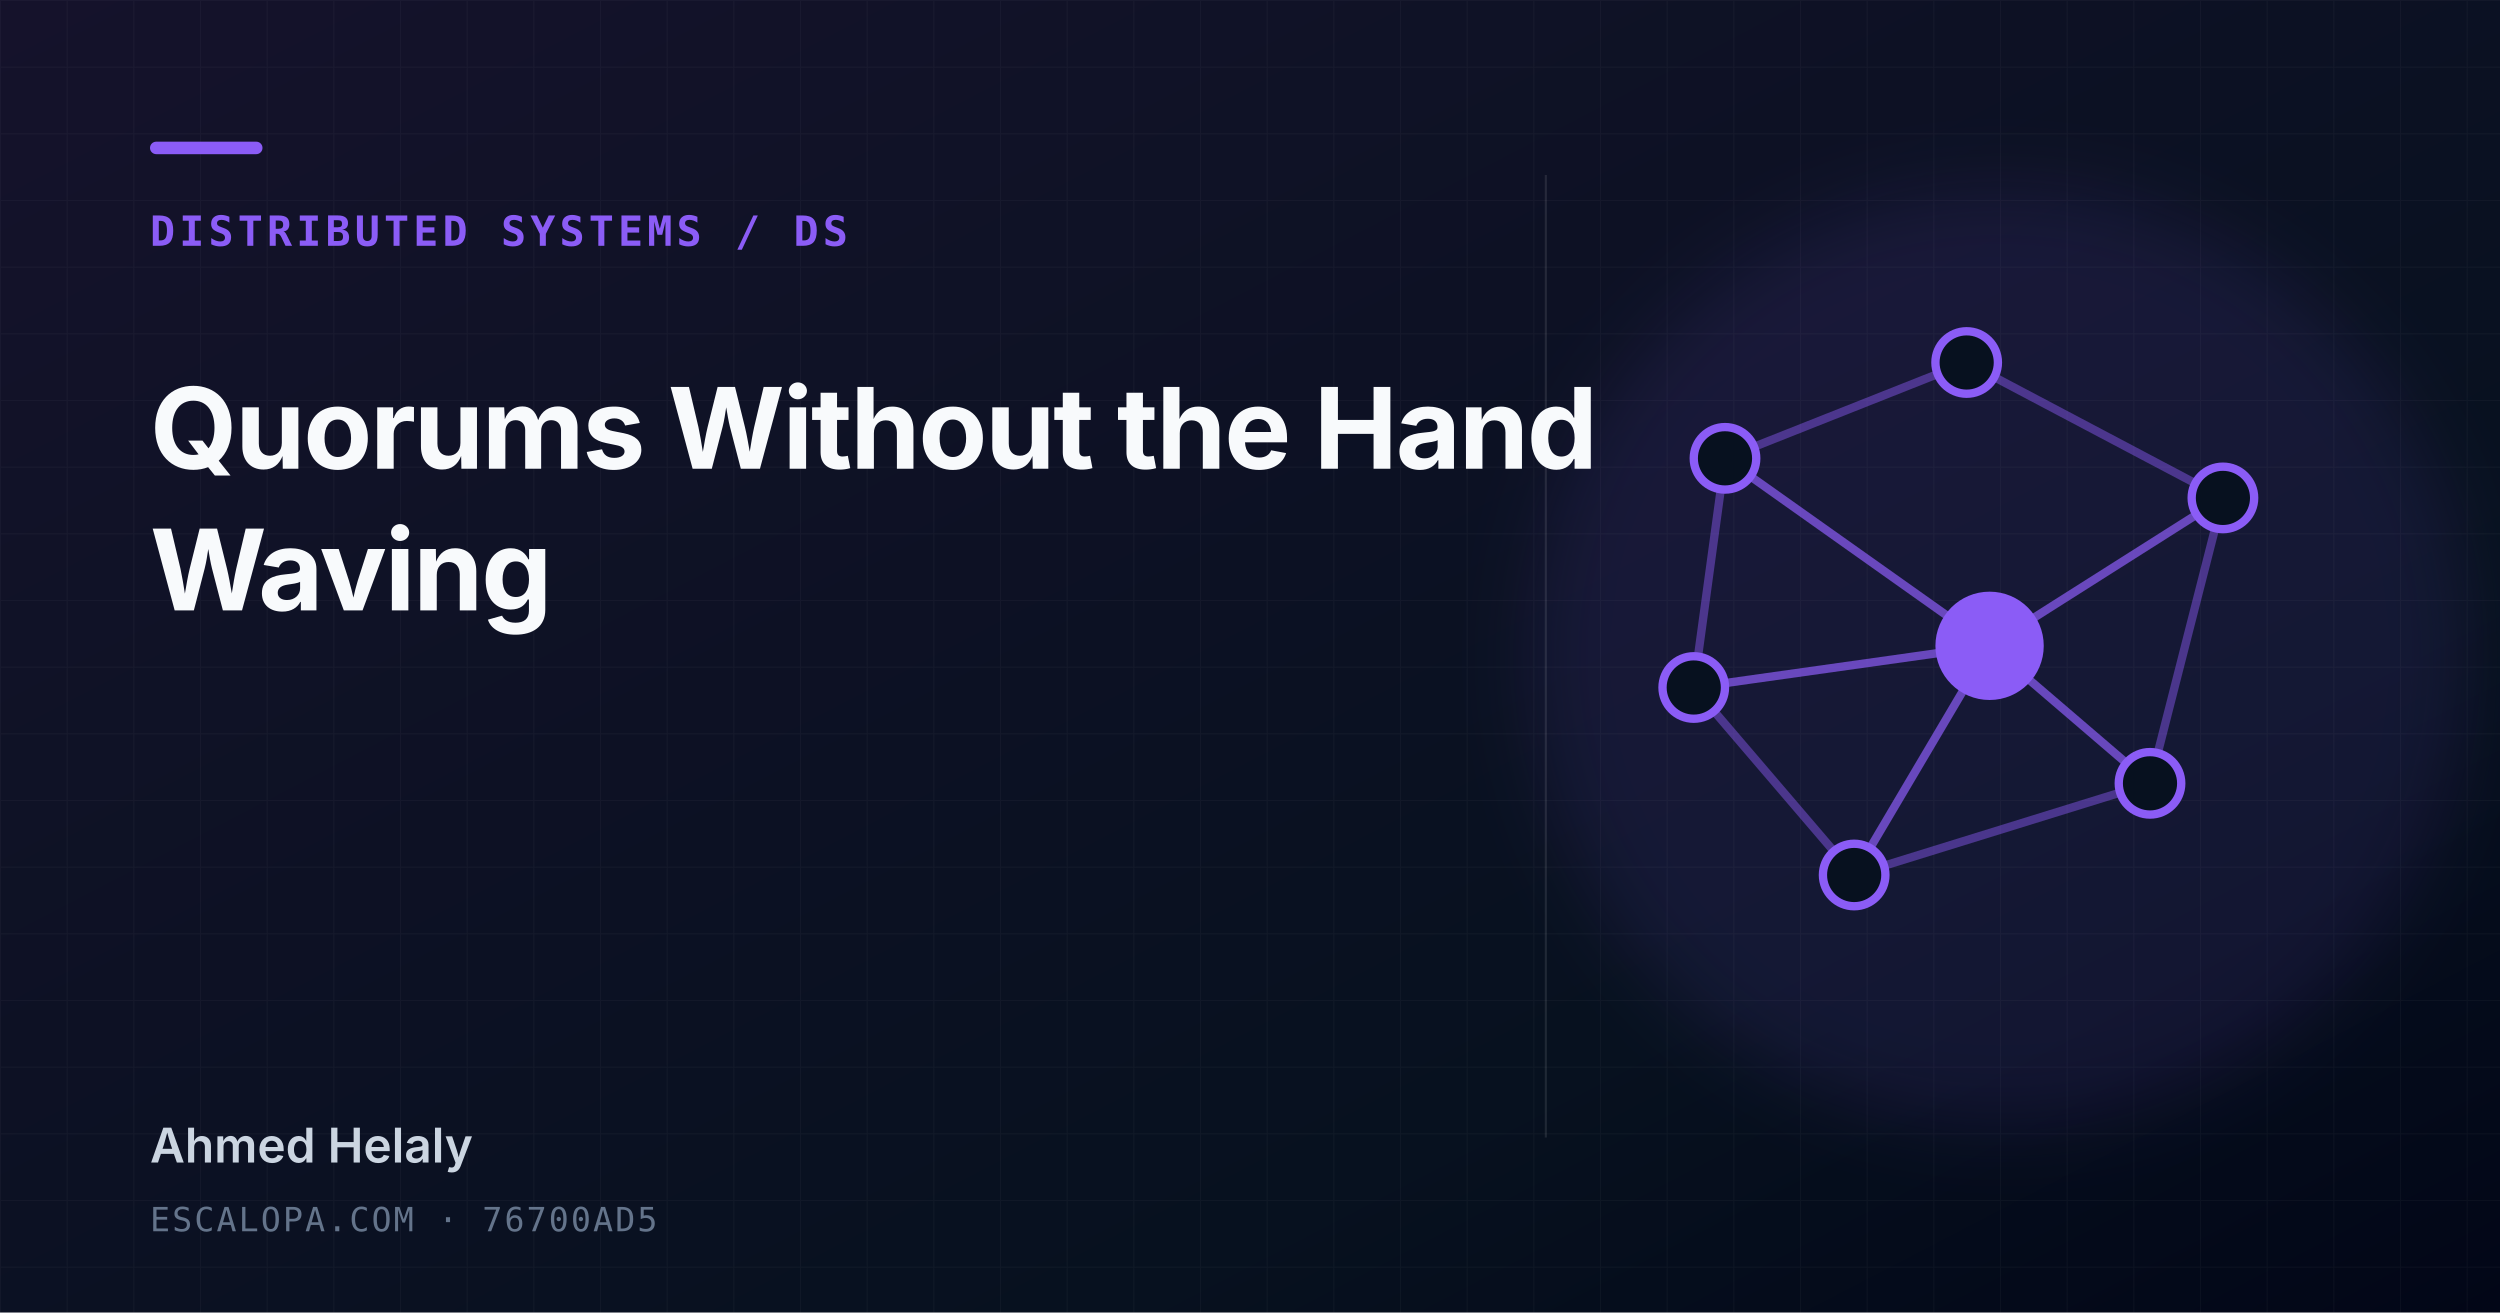
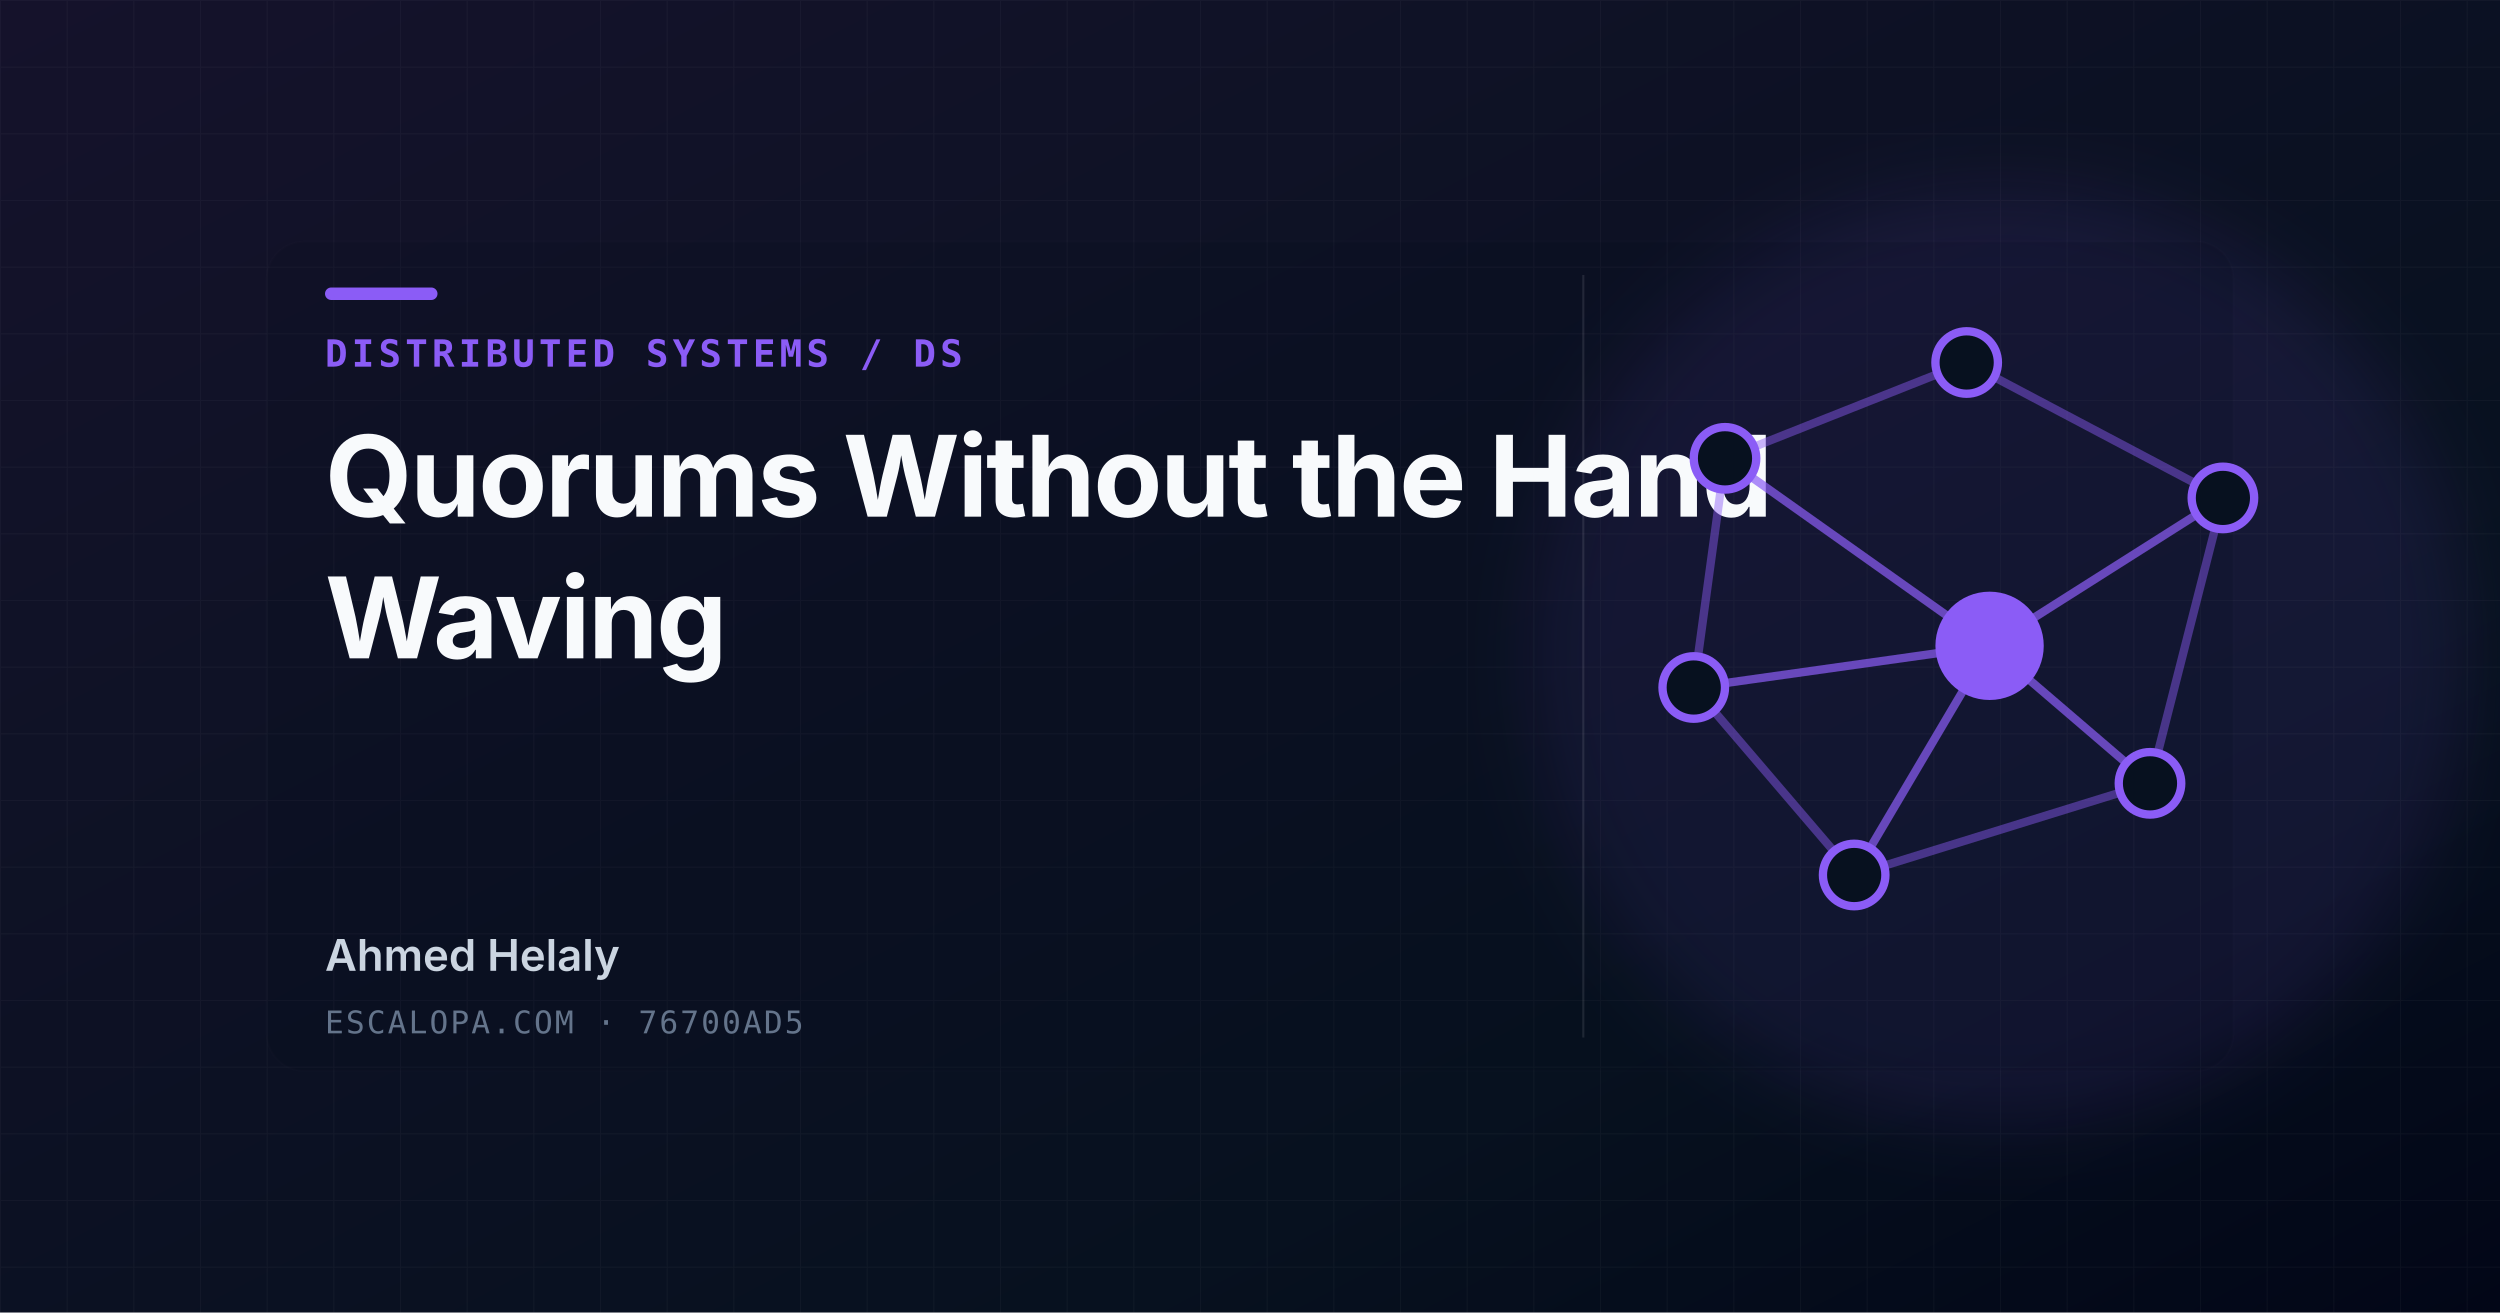
<svg xmlns="http://www.w3.org/2000/svg" width="1200" height="630" viewBox="0 0 1200 630" role="img" aria-label="Quorums Without the Hand Waving">
  <defs>
    <linearGradient id="g" x1="0" y1="0" x2="1" y2="1">
      <stop stop-color="#15122b" />
      <stop offset=".72" stop-color="#07111f" />
      <stop offset="1" stop-color="#020617" />
    </linearGradient>
    <pattern id="grid" width="32" height="32" patternUnits="userSpaceOnUse">
      <path d="M32 0H0v32" fill="none" stroke="#fff" stroke-width="1" opacity=".035" />
    </pattern>
    <filter id="glow">
      <feGaussianBlur stdDeviation="18" />
    </filter>
  </defs>
  <rect width="1200" height="630" fill="url(#g)" />
  <rect width="1200" height="630" fill="url(#grid)" />
  <circle cx="960" cy="315" r="225" fill="#8b5cf6" opacity=".10" filter="url(#glow)" />
-   <path d="M742 84v462" stroke="#fff" stroke-width="1" opacity=".1" />
-   <rect x="72" y="68" width="54" height="6" rx="3" fill="#8b5cf6" />
-   <text x="72" y="118" fill="#8b5cf6" font-family="ui-monospace,SFMono-Regular,monospace" font-size="20" font-weight="700" letter-spacing="2">DISTRIBUTED SYSTEMS / DS</text>
-   <text x="72" y="225" fill="#f8fafc" font-family="Inter,Arial,sans-serif" font-size="54" font-weight="720" letter-spacing="-1">
-     <tspan x="72" dy="0">Quorums Without the Hand</tspan>
-     <tspan x="72" dy="68">Waving</tspan>
+   <rect x="128" y="116" width="944" height="398" rx="18" fill="#020617" opacity=".13" stroke="#fff" stroke-width="1" stroke-opacity=".05" />
+   <path d="M760 132v366" stroke="#fff" stroke-width="1" opacity=".1" />
+   <rect x="156" y="138" width="54" height="6" rx="3" fill="#8b5cf6" />
+   <text x="156" y="176" fill="#8b5cf6" font-family="ui-monospace,SFMono-Regular,monospace" font-size="18" font-weight="700" letter-spacing="2">DISTRIBUTED SYSTEMS / DS</text>
+   <text x="156" y="248" fill="#f8fafc" font-family="Inter,Arial,sans-serif" font-size="54" font-weight="720" letter-spacing="-1">
+     <tspan x="156" dy="0">Quorums Without the Hand</tspan>
+     <tspan x="156" dy="68">Waving</tspan>
  </text>
  <g fill="#07111f" stroke="#8b5cf6" stroke-width="4">
    <path d="M828 220 944 174 1067 239 1032 376 890 420 813 330Z" fill="none" opacity=".45" />
    <path d="M828 220 955 310 1067 239M955 310 1032 376M955 310 890 420M813 330 955 310" fill="none" opacity=".7" />
    <circle cx="828" cy="220" r="15" />
    <circle cx="944" cy="174" r="15" />
    <circle cx="1067" cy="239" r="15" />
    <circle cx="1032" cy="376" r="15" />
    <circle cx="890" cy="420" r="15" />
    <circle cx="813" cy="330" r="15" />
    <circle cx="955" cy="310" r="24" fill="#8b5cf6" />
  </g>
-   <text x="72" y="558" fill="#cbd5e1" font-family="Inter,Arial,sans-serif" font-size="23" font-weight="600">Ahmed Helaly</text>
-   <text x="72" y="591" fill="#64748b" font-family="ui-monospace,SFMono-Regular,monospace" font-size="16" letter-spacing="1">ESCALOPA.COM  ·  76700AD5</text>
+   <text x="156" y="466" fill="#cbd5e1" font-family="Inter,Arial,sans-serif" font-size="21" font-weight="600">Ahmed Helaly</text>
+   <text x="156" y="496" fill="#64748b" font-family="ui-monospace,SFMono-Regular,monospace" font-size="15" letter-spacing="1">ESCALOPA.COM  ·  76700AD5</text>
</svg>
